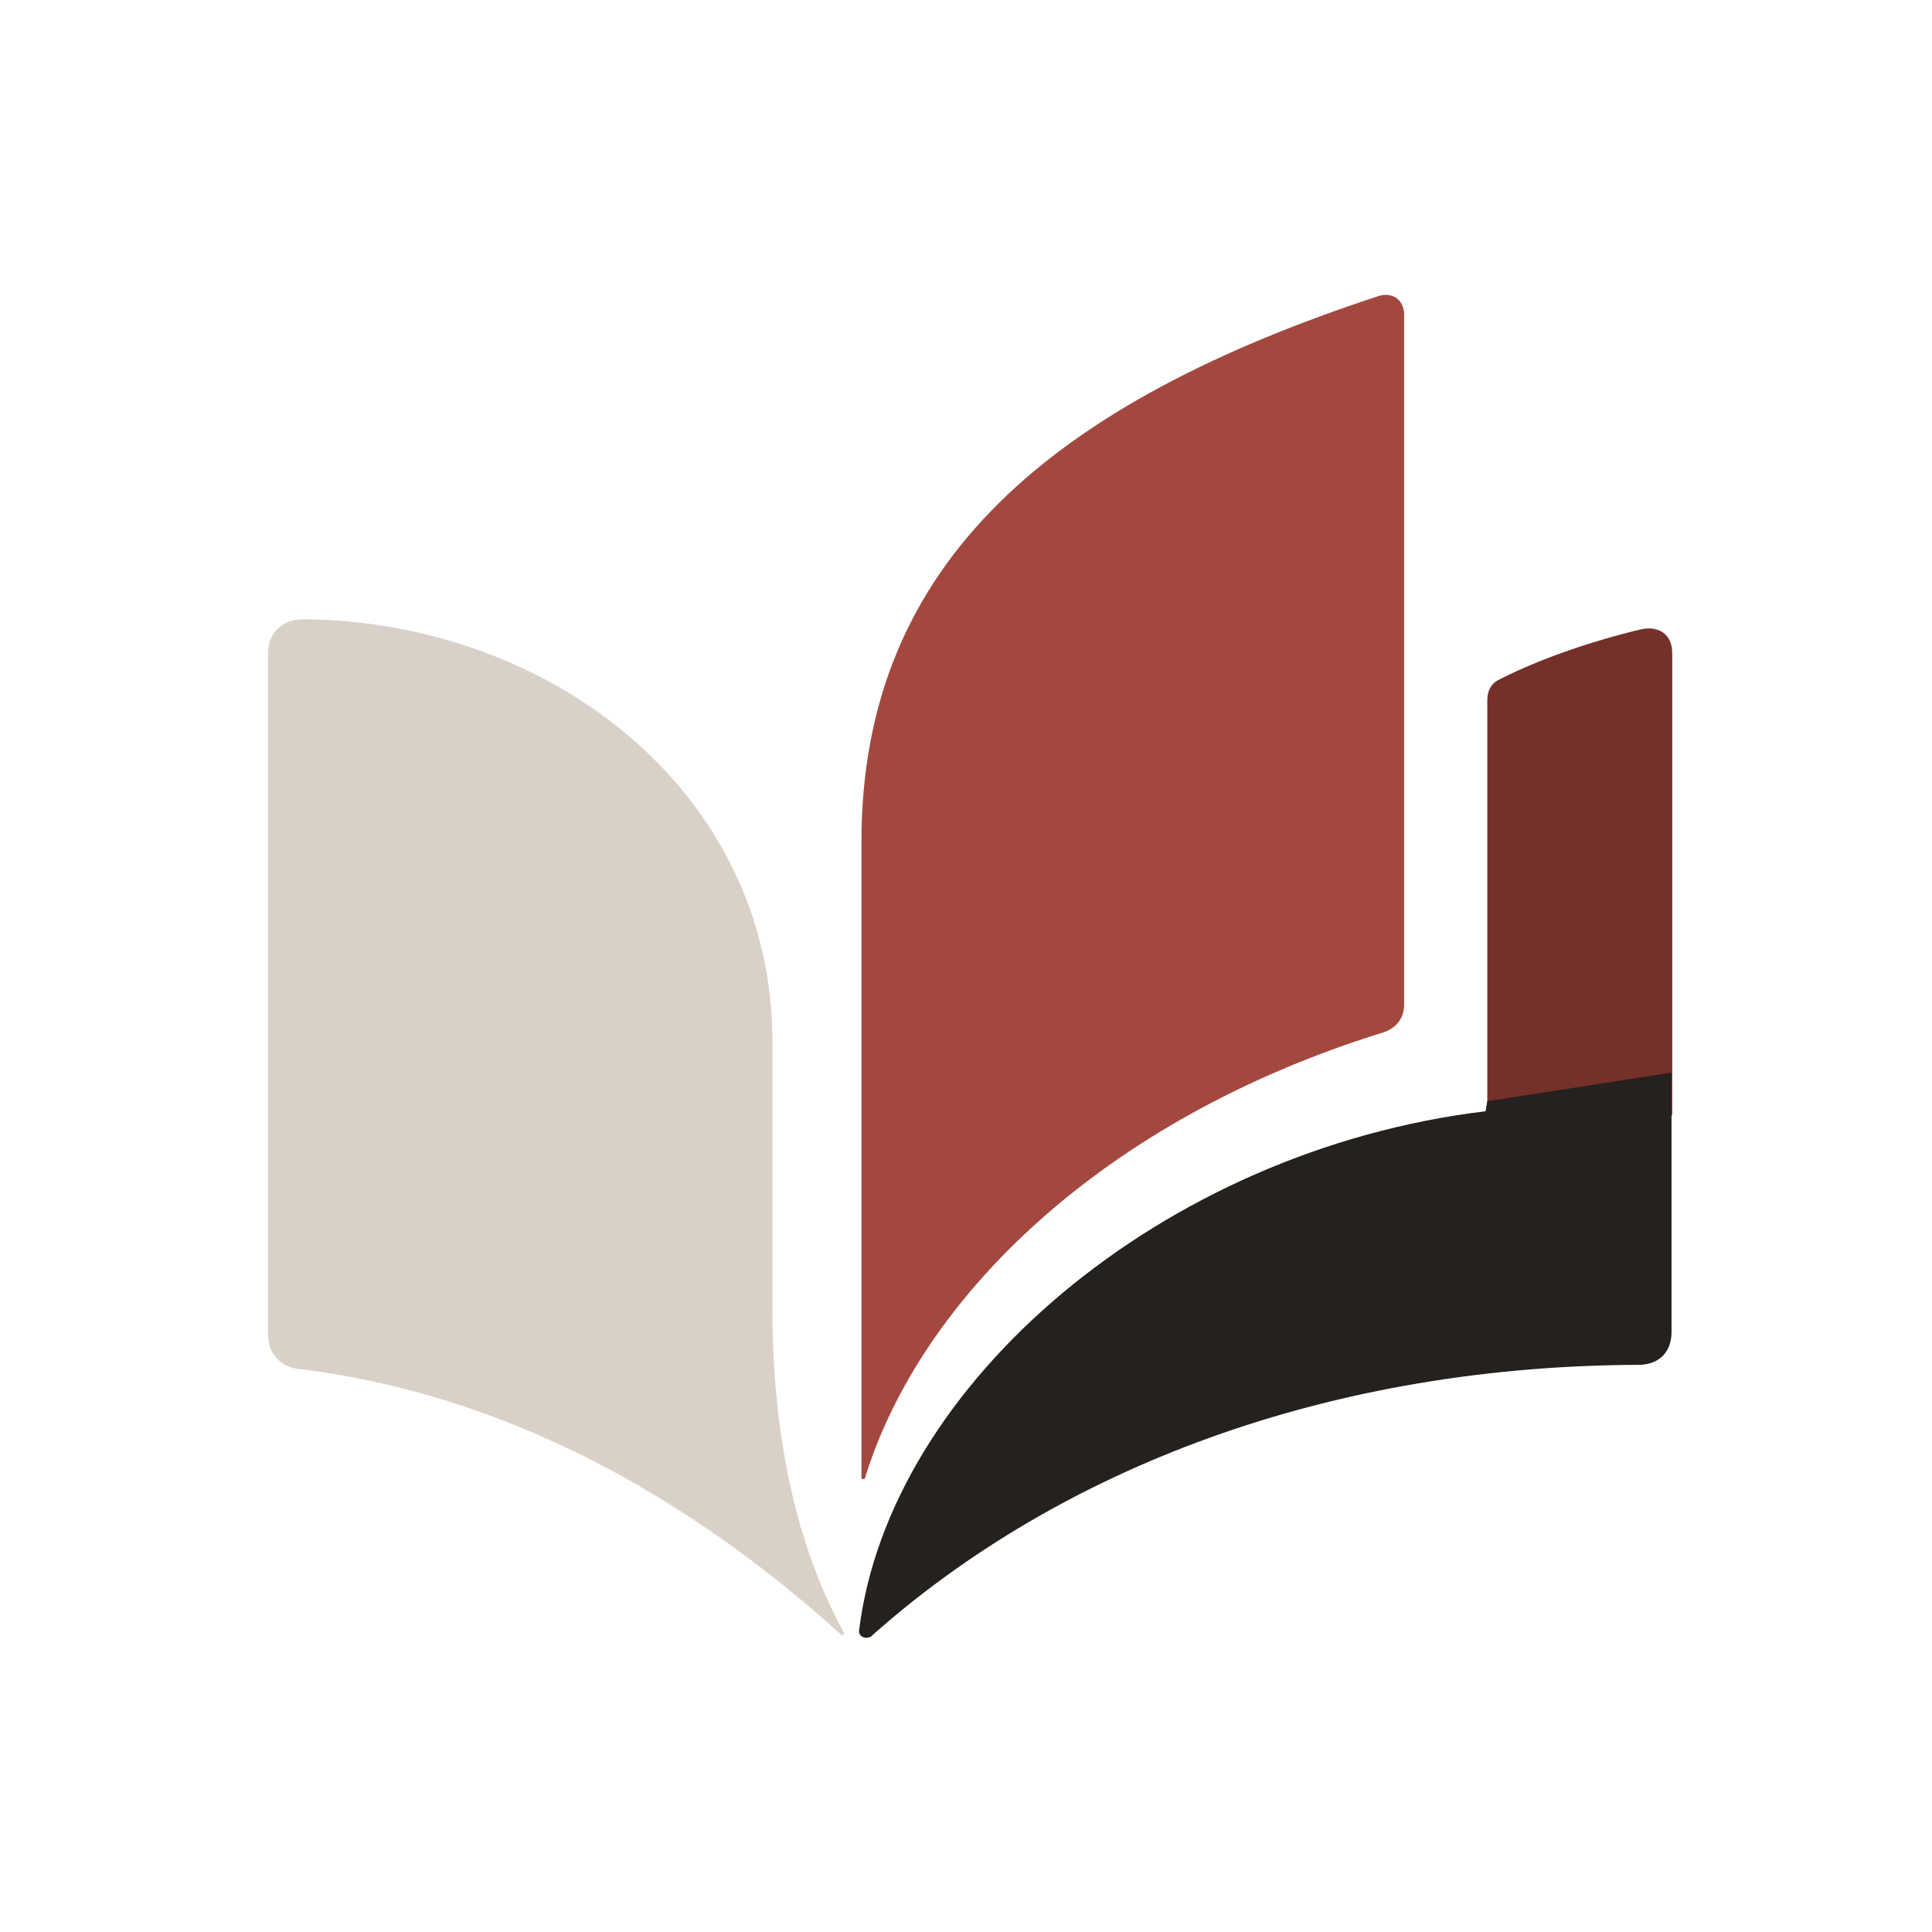
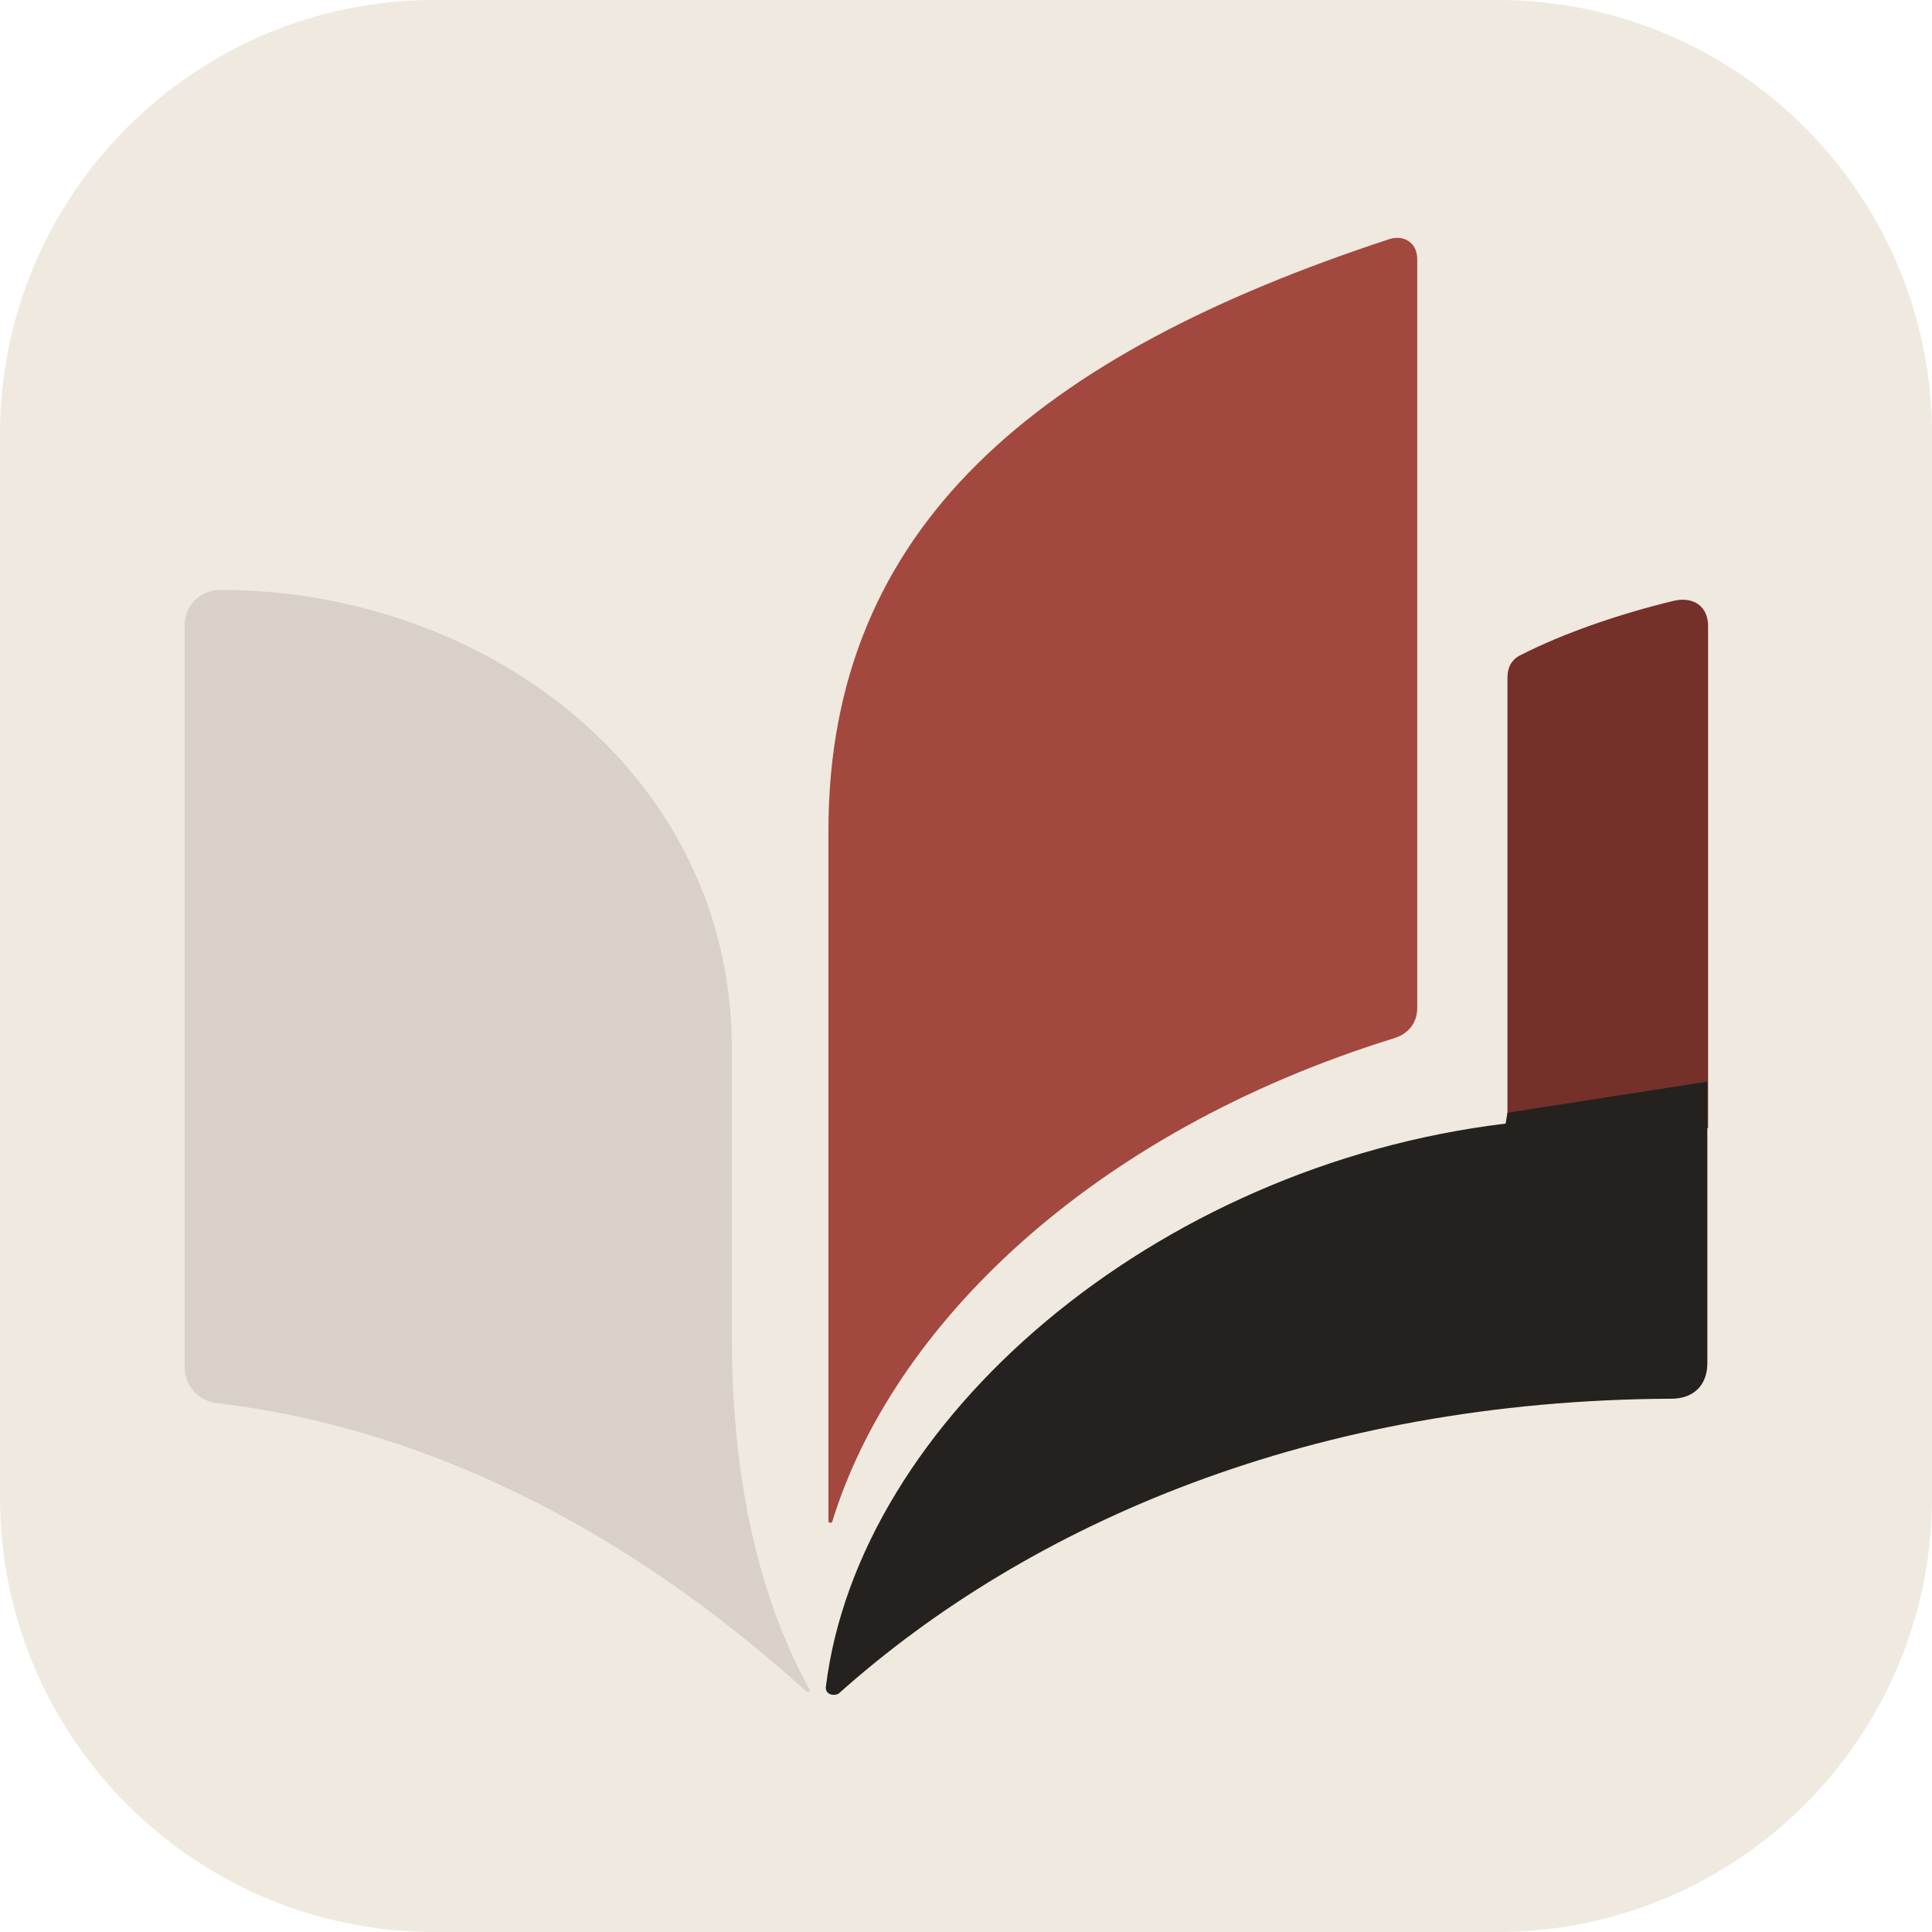
- <svg xmlns="http://www.w3.org/2000/svg" width="56" height="56" viewBox="12 12 56 56" role="img" aria-labelledby="title desc">
-   <g>
+ <svg xmlns="http://www.w3.org/2000/svg" width="80" height="80" viewBox="0 0 80 80" role="img" aria-labelledby="title desc">
+   <rect width="80" height="80" rx="18" fill="#EFE9DF" />
+   <g transform="translate(-23 -22) scale(1.55)">
    <path d="m19.77 30.91v19.78c0 0.54 0.37 0.94 0.89 0.99 6.01 0.73 11.31 3.71 15.72 7.7 0.05 0.04 0.11-0.01 0.08-0.06-1.5-2.73-2.07-6.04-2.07-9.37v-7.74c0-7.32-6.52-12.23-13.64-12.26-0.55 0-0.98 0.4-0.98 0.96z" fill="#D9D1C7" />
    <path d="m36.97 54.83v-18.44c0-8.16 5.64-12.74 14.99-15.81 0.39-0.12 0.74 0.1 0.74 0.54v20c0 0.39-0.23 0.69-0.62 0.81-8.13 2.52-13.41 7.71-15.01 12.92-0.02 0.04-0.1 0.03-0.1-0.02z" fill="#A3483F" />
    <path d="m55.11 32.3v11.89l5.36 0.14v-13.41c0-0.53-0.39-0.79-0.9-0.68-1.5 0.36-2.98 0.88-4.08 1.44-0.25 0.11-0.38 0.32-0.38 0.62z" fill="#743029" />
    <path d="m36.9 59.27c0.87-7.14 8.78-13.93 18.16-15.06l0.05-0.29 5.34-0.83v7.52c0 0.59-0.37 0.95-0.96 0.95-9.53 0.04-17.15 3.32-22.25 7.88-0.16 0.08-0.35 0-0.34-0.17z" fill="#24211F" />
  </g>
</svg>
